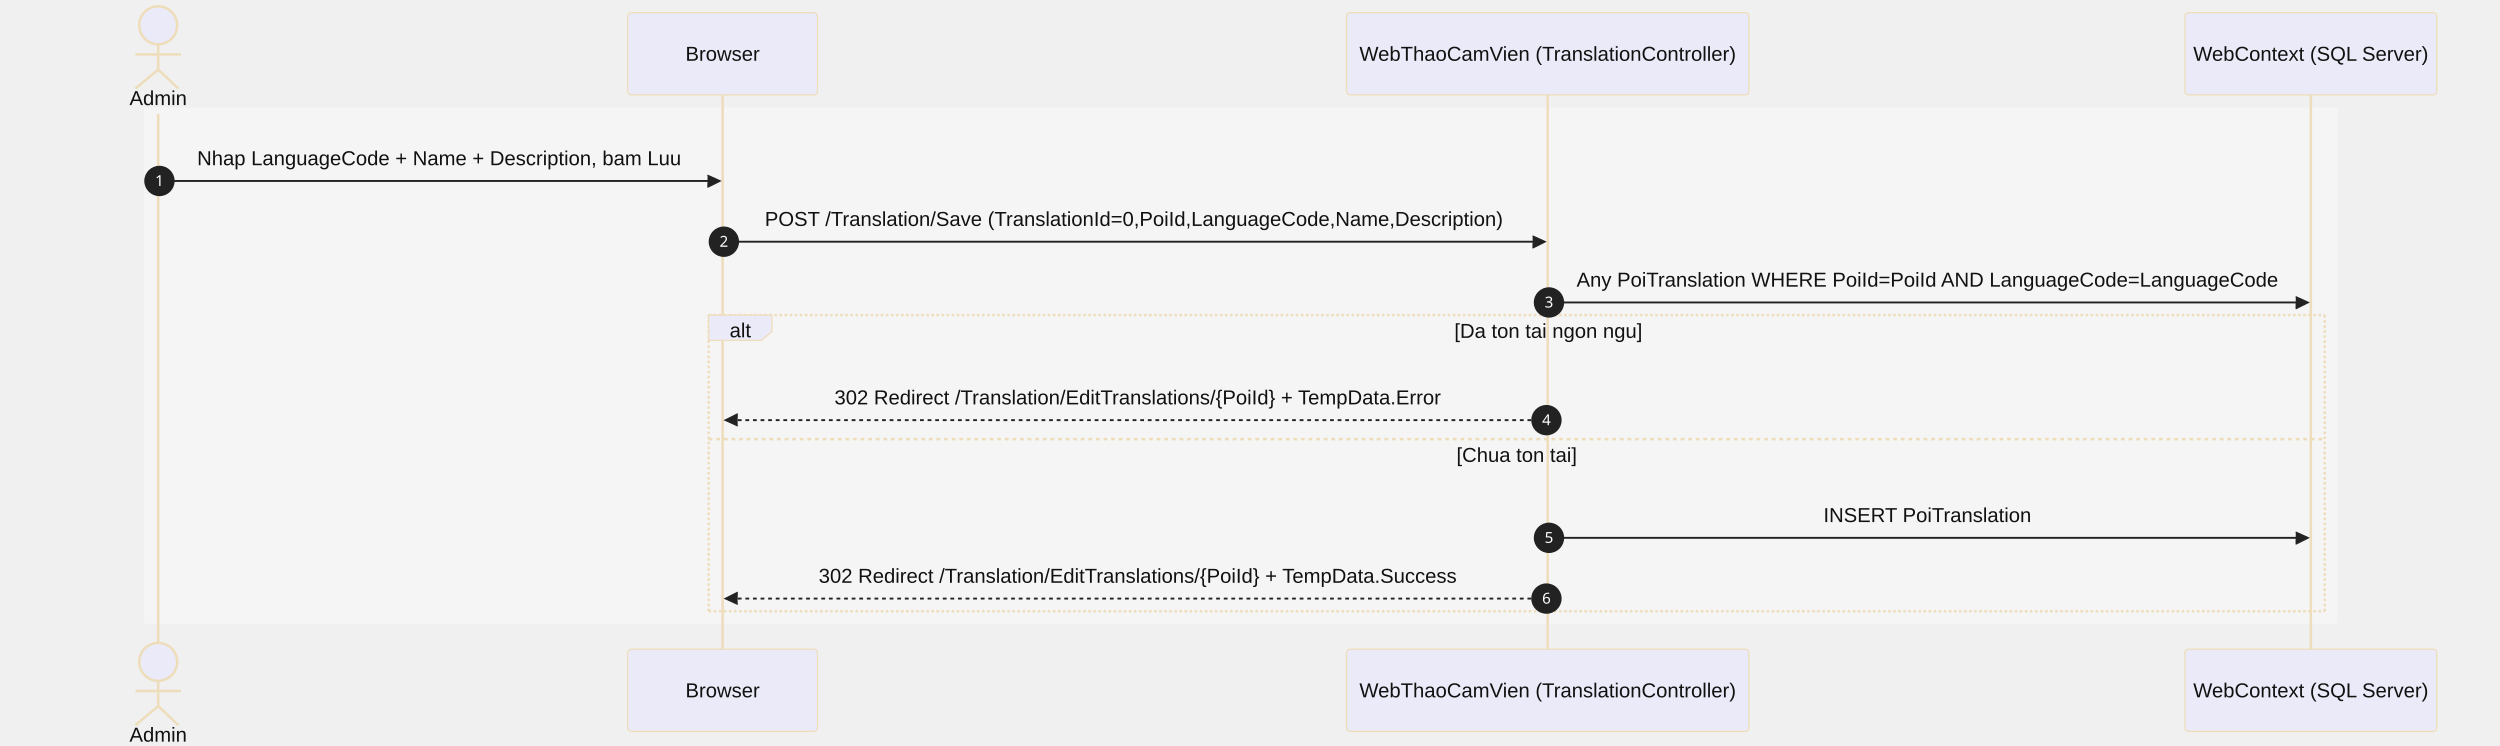
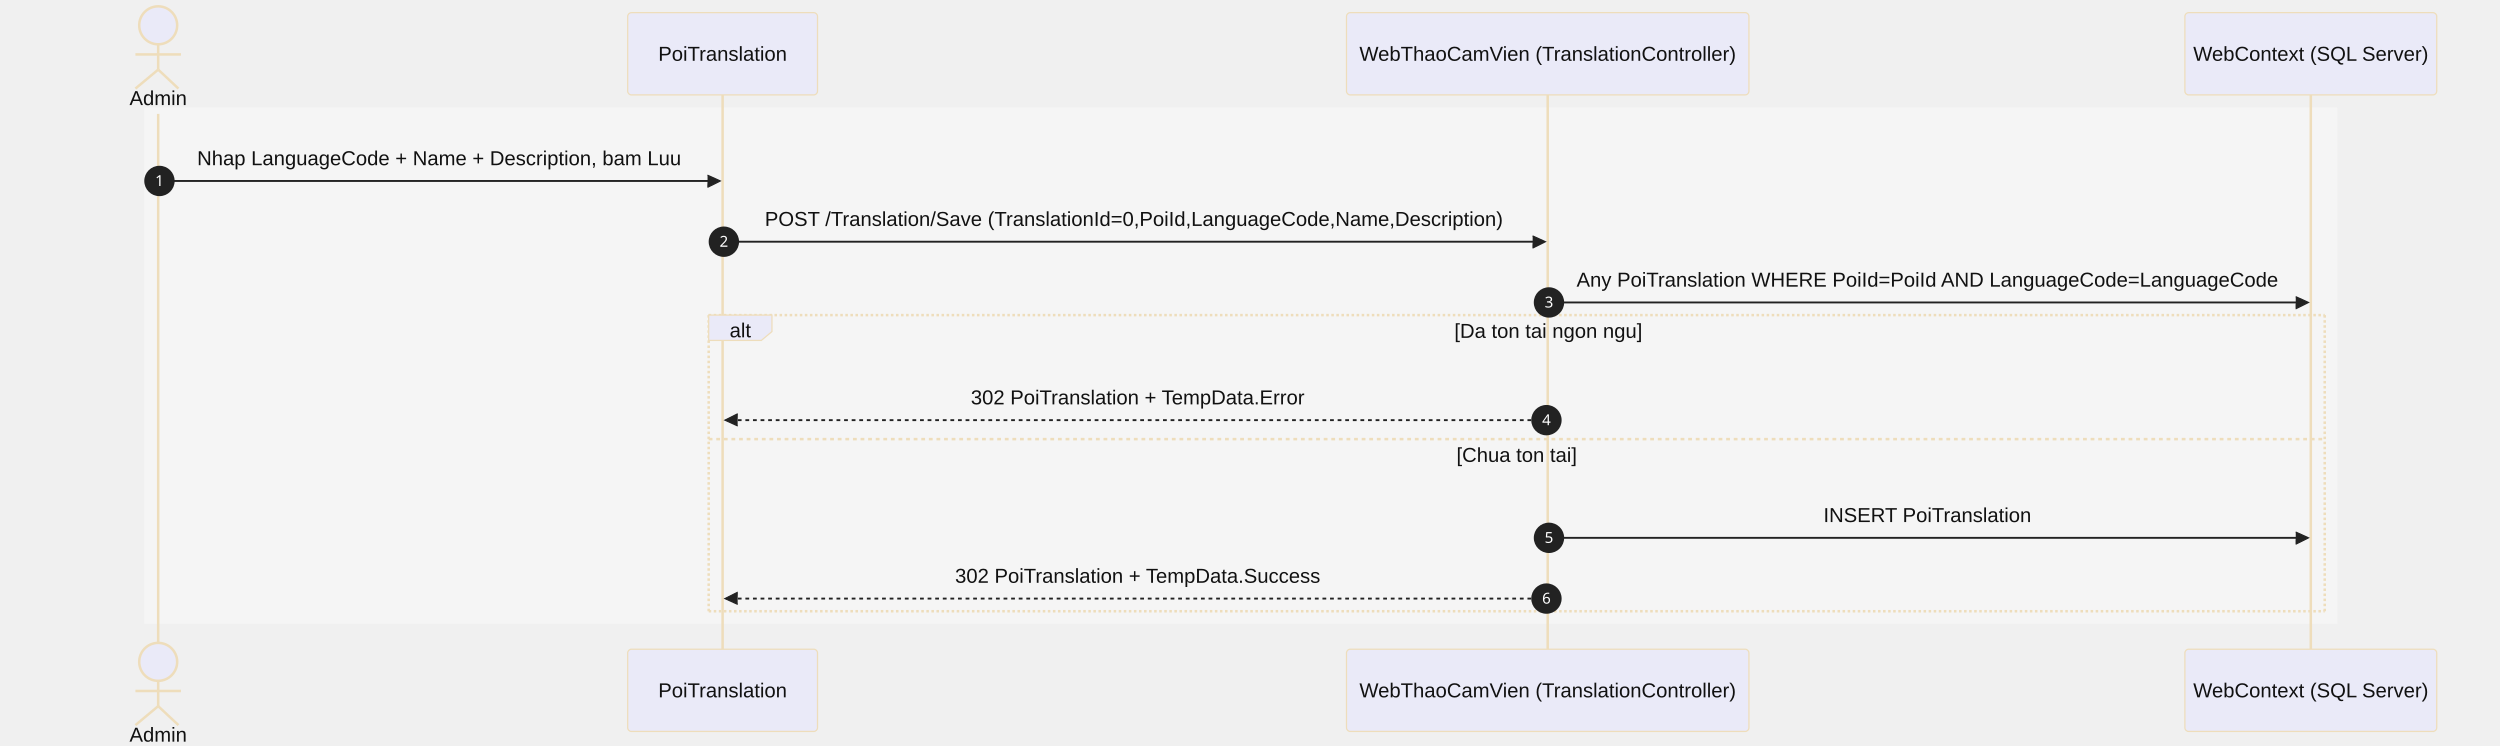
<svg xmlns="http://www.w3.org/2000/svg" id="container" width="1975.5" height="589" viewBox="-50 -10 1975.5 589" role="graphics-document document" aria-roledescription="sequence">
  <rect x="64" y="75" fill="rgb(245,245,245)" width="1733" height="408" class="rect" />
  <g>
    <rect x="1676.5" y="503" fill="#eaeaea" stroke="#666" width="199" height="65" name="DB" rx="3" ry="3" class="actor actor-bottom" />
    <text x="1776" y="535.5" dominant-baseline="central" alignment-baseline="central" class="actor actor-box" style="text-anchor: middle; font-size: 16px; font-weight: 400;">
      <tspan x="1776" dy="0">WebContext (SQL Server)</tspan>
    </text>
  </g>
  <g>
    <rect x="1014" y="503" fill="#eaeaea" stroke="#666" width="318" height="65" name="W" rx="3" ry="3" class="actor actor-bottom" />
    <text x="1173" y="535.5" dominant-baseline="central" alignment-baseline="central" class="actor actor-box" style="text-anchor: middle; font-size: 16px; font-weight: 400;">
      <tspan x="1173" dy="0">WebThaoCamVien (TranslationController)</tspan>
    </text>
  </g>
  <g>
    <rect x="446" y="503" fill="#eaeaea" stroke="#666" width="150" height="65" name="B" rx="3" ry="3" class="actor actor-bottom" />
    <text x="521" y="535.5" dominant-baseline="central" alignment-baseline="central" class="actor actor-box" style="text-anchor: middle; font-size: 16px; font-weight: 400;">
-       <tspan x="521" dy="0">Browser</tspan>
+       <tspan x="521" dy="0">PoiTranslation</tspan>
    </text>
  </g>
  <g />
  <g>
    <line id="actor3" x1="1776" y1="65" x2="1776" y2="503" class="actor-line 200" stroke-width="0.5px" stroke="#999" name="DB" />
    <g id="root-3">
      <rect x="1676.5" y="0" fill="#eaeaea" stroke="#666" width="199" height="65" name="DB" rx="3" ry="3" class="actor actor-top" />
      <text x="1776" y="32.5" dominant-baseline="central" alignment-baseline="central" class="actor actor-box" style="text-anchor: middle; font-size: 16px; font-weight: 400;">
        <tspan x="1776" dy="0">WebContext (SQL Server)</tspan>
      </text>
    </g>
  </g>
  <g>
    <line id="actor2" x1="1173" y1="65" x2="1173" y2="503" class="actor-line 200" stroke-width="0.5px" stroke="#999" name="W" />
    <g id="root-2">
      <rect x="1014" y="0" fill="#eaeaea" stroke="#666" width="318" height="65" name="W" rx="3" ry="3" class="actor actor-top" />
      <text x="1173" y="32.5" dominant-baseline="central" alignment-baseline="central" class="actor actor-box" style="text-anchor: middle; font-size: 16px; font-weight: 400;">
        <tspan x="1173" dy="0">WebThaoCamVien (TranslationController)</tspan>
      </text>
    </g>
  </g>
  <g>
    <line id="actor1" x1="521" y1="65" x2="521" y2="503" class="actor-line 200" stroke-width="0.5px" stroke="#999" name="B" />
    <g id="root-1">
      <rect x="446" y="0" fill="#eaeaea" stroke="#666" width="150" height="65" name="B" rx="3" ry="3" class="actor actor-top" />
      <text x="521" y="32.5" dominant-baseline="central" alignment-baseline="central" class="actor actor-box" style="text-anchor: middle; font-size: 16px; font-weight: 400;">
-         <tspan x="521" dy="0">Browser</tspan>
+         <tspan x="521" dy="0">PoiTranslation</tspan>
      </text>
    </g>
  </g>
  <g>
    <line id="actor0" x1="75" y1="80" x2="75" y2="503" class="actor-line 200" stroke-width="0.5px" stroke="#999" name="U" />
  </g>
  <style>#container{font-family:"trebuchet ms",verdana,arial,sans-serif;font-size:16px;fill:#333;}@keyframes edge-animation-frame{from{stroke-dashoffset:0;}}@keyframes dash{to{stroke-dashoffset:0;}}#container .edge-animation-slow{stroke-dasharray:9,5!important;stroke-dashoffset:900;animation:dash 50s linear infinite;stroke-linecap:round;}#container .edge-animation-fast{stroke-dasharray:9,5!important;stroke-dashoffset:900;animation:dash 20s linear infinite;stroke-linecap:round;}#container .error-icon{fill:hsl(220.588, 100%, 98.333%);}#container .error-text{fill:rgb(8.5, 5.75, 0);stroke:rgb(8.5, 5.75, 0);}#container .edge-thickness-normal{stroke-width:1px;}#container .edge-thickness-thick{stroke-width:3.5px;}#container .edge-pattern-solid{stroke-dasharray:0;}#container .edge-thickness-invisible{stroke-width:0;fill:none;}#container .edge-pattern-dashed{stroke-dasharray:3;}#container .edge-pattern-dotted{stroke-dasharray:2;}#container .marker{fill:#000000;stroke:#000000;}#container .marker.cross{stroke:#000000;}#container svg{font-family:"trebuchet ms",verdana,arial,sans-serif;font-size:16px;}#container p{margin:0;}#container .actor{stroke:hsl(40.588, 60%, 83.333%);fill:#eaeaf8;}#container text.actor&gt;tspan{fill:#111111;stroke:none;}#container .actor-line{stroke:hsl(40.588, 60%, 83.333%);}#container .innerArc{stroke-width:1.5;stroke-dasharray:none;}#container .messageLine0{stroke-width:1.5;stroke-dasharray:none;stroke:#222222;}#container .messageLine1{stroke-width:1.5;stroke-dasharray:2,2;stroke:#222222;}#container #arrowhead path{fill:#222222;stroke:#222222;}#container .sequenceNumber{fill:#ffffff;}#container #sequencenumber{fill:#222222;}#container #crosshead path{fill:#222222;stroke:#222222;}#container .messageText{fill:#111111;stroke:none;}#container .labelBox{stroke:hsl(40.588, 60%, 83.333%);fill:#eaeaf8;}#container .labelText,#container .labelText&gt;tspan{fill:#111111;stroke:none;}#container .loopText,#container .loopText&gt;tspan{fill:#111111;stroke:none;}#container .loopLine{stroke-width:2px;stroke-dasharray:2,2;stroke:hsl(40.588, 60%, 83.333%);fill:hsl(40.588, 60%, 83.333%);}#container .note{stroke:hsl(52.683, 60%, 73.922%);fill:#fff5ad;}#container .noteText,#container .noteText&gt;tspan{fill:#333;stroke:none;}#container .activation0{fill:hsl(-79.412, 100%, 93.333%);stroke:hsl(-79.412, 100%, 83.333%);}#container .activation1{fill:hsl(-79.412, 100%, 93.333%);stroke:hsl(-79.412, 100%, 83.333%);}#container .activation2{fill:hsl(-79.412, 100%, 93.333%);stroke:hsl(-79.412, 100%, 83.333%);}#container .actorPopupMenu{position:absolute;}#container .actorPopupMenuPanel{position:absolute;fill:#eaeaf8;box-shadow:0px 8px 16px 0px rgba(0,0,0,0.2);filter:drop-shadow(3px 5px 2px rgb(0 0 0 / 0.4));}#container .actor-man line{stroke:hsl(40.588, 60%, 83.333%);fill:#eaeaf8;}#container .actor-man circle,#container line{stroke:hsl(40.588, 60%, 83.333%);fill:#eaeaf8;stroke-width:2px;}#container :root{--mermaid-font-family:"trebuchet ms",verdana,arial,sans-serif;}</style>
  <g />
  <defs>
    <symbol id="computer" width="24" height="24">
      <path transform="scale(.5)" d="M2 2v13h20v-13h-20zm18 11h-16v-9h16v9zm-10.228 6l.466-1h3.524l.467 1h-4.457zm14.228 3h-24l2-6h2.104l-1.33 4h18.45l-1.297-4h2.073l2 6zm-5-10h-14v-7h14v7z" />
    </symbol>
  </defs>
  <defs>
    <symbol id="database" fill-rule="evenodd" clip-rule="evenodd">
      <path transform="scale(.5)" d="M12.258.001l.256.004.255.005.253.008.251.01.249.012.247.015.246.016.242.019.241.02.239.023.236.024.233.027.231.028.229.031.225.032.223.034.22.036.217.038.214.04.211.041.208.043.205.045.201.046.198.048.194.05.191.051.187.053.183.054.18.056.175.057.172.059.168.06.163.061.16.063.155.064.15.066.074.033.073.033.071.034.07.034.069.035.068.035.067.035.066.035.064.036.064.036.062.036.06.036.06.037.058.037.058.037.055.038.055.038.053.038.052.038.051.039.05.039.048.039.047.039.045.04.044.04.043.04.041.04.04.041.039.041.037.041.036.041.034.041.033.042.032.042.03.042.029.042.027.042.026.043.024.043.023.043.021.043.02.043.018.044.017.043.015.044.013.044.012.044.011.045.009.044.007.045.006.045.004.045.002.045.001.045v17l-.001.045-.002.045-.004.045-.006.045-.007.045-.009.044-.011.045-.012.044-.013.044-.015.044-.017.043-.018.044-.02.043-.021.043-.023.043-.024.043-.026.043-.027.042-.029.042-.03.042-.032.042-.033.042-.034.041-.036.041-.037.041-.039.041-.04.041-.041.04-.043.04-.044.04-.045.04-.047.039-.048.039-.05.039-.051.039-.052.038-.053.038-.055.038-.055.038-.058.037-.058.037-.06.037-.06.036-.062.036-.064.036-.064.036-.066.035-.067.035-.068.035-.069.035-.07.034-.071.034-.073.033-.074.033-.15.066-.155.064-.16.063-.163.061-.168.06-.172.059-.175.057-.18.056-.183.054-.187.053-.191.051-.194.05-.198.048-.201.046-.205.045-.208.043-.211.041-.214.04-.217.038-.22.036-.223.034-.225.032-.229.031-.231.028-.233.027-.236.024-.239.023-.241.02-.242.019-.246.016-.247.015-.249.012-.251.01-.253.008-.255.005-.256.004-.258.001-.258-.001-.256-.004-.255-.005-.253-.008-.251-.01-.249-.012-.247-.015-.245-.016-.243-.019-.241-.02-.238-.023-.236-.024-.234-.027-.231-.028-.228-.031-.226-.032-.223-.034-.22-.036-.217-.038-.214-.04-.211-.041-.208-.043-.204-.045-.201-.046-.198-.048-.195-.05-.19-.051-.187-.053-.184-.054-.179-.056-.176-.057-.172-.059-.167-.06-.164-.061-.159-.063-.155-.064-.151-.066-.074-.033-.072-.033-.072-.034-.07-.034-.069-.035-.068-.035-.067-.035-.066-.035-.064-.036-.063-.036-.062-.036-.061-.036-.06-.037-.058-.037-.057-.037-.056-.038-.055-.038-.053-.038-.052-.038-.051-.039-.049-.039-.049-.039-.046-.039-.046-.04-.044-.04-.043-.04-.041-.04-.04-.041-.039-.041-.037-.041-.036-.041-.034-.041-.033-.042-.032-.042-.03-.042-.029-.042-.027-.042-.026-.043-.024-.043-.023-.043-.021-.043-.02-.043-.018-.044-.017-.043-.015-.044-.013-.044-.012-.044-.011-.045-.009-.044-.007-.045-.006-.045-.004-.045-.002-.045-.001-.045v-17l.001-.045.002-.045.004-.045.006-.045.007-.045.009-.044.011-.045.012-.044.013-.044.015-.044.017-.043.018-.044.02-.043.021-.043.023-.043.024-.043.026-.043.027-.042.029-.042.03-.042.032-.042.033-.042.034-.041.036-.041.037-.041.039-.041.04-.041.041-.04.043-.04.044-.04.046-.04.046-.039.049-.039.049-.039.051-.039.052-.038.053-.038.055-.038.056-.038.057-.037.058-.037.06-.037.061-.036.062-.036.063-.036.064-.036.066-.035.067-.035.068-.035.069-.035.07-.034.072-.034.072-.033.074-.033.151-.066.155-.064.159-.063.164-.061.167-.06.172-.059.176-.057.179-.056.184-.054.187-.053.19-.051.195-.05.198-.048.201-.046.204-.045.208-.043.211-.041.214-.04.217-.038.22-.036.223-.034.226-.032.228-.031.231-.028.234-.027.236-.024.238-.023.241-.02.243-.019.245-.016.247-.015.249-.012.251-.01.253-.008.255-.005.256-.004.258-.001.258.001zm-9.258 20.499v.01l.001.021.003.021.004.022.005.021.006.022.007.022.009.023.01.022.011.023.012.023.013.023.015.023.016.024.017.023.018.024.019.024.021.024.022.025.023.024.024.025.052.049.056.05.061.051.066.051.07.051.075.051.079.052.084.052.088.052.092.052.097.052.102.051.105.052.11.052.114.051.119.051.123.051.127.05.131.05.135.05.139.048.144.049.147.047.152.047.155.047.16.045.163.045.167.043.171.043.176.041.178.041.183.039.187.039.19.037.194.035.197.035.202.033.204.031.209.03.212.029.216.027.219.025.222.024.226.021.23.02.233.018.236.016.24.015.243.012.246.01.249.008.253.005.256.004.259.001.26-.001.257-.004.254-.005.25-.008.247-.011.244-.012.241-.014.237-.016.233-.018.231-.021.226-.021.224-.024.22-.026.216-.027.212-.028.21-.031.205-.031.202-.034.198-.034.194-.036.191-.037.187-.039.183-.04.179-.04.175-.042.172-.043.168-.044.163-.045.16-.046.155-.046.152-.047.148-.048.143-.049.139-.049.136-.05.131-.05.126-.05.123-.051.118-.052.114-.051.11-.052.106-.052.101-.052.096-.052.092-.052.088-.053.083-.051.079-.052.074-.052.07-.051.065-.051.06-.051.056-.05.051-.05.023-.024.023-.025.021-.024.02-.024.019-.024.018-.024.017-.024.015-.023.014-.024.013-.023.012-.023.01-.023.01-.022.008-.022.006-.022.006-.022.004-.022.004-.021.001-.021.001-.021v-4.127l-.077.055-.08.053-.083.054-.085.053-.087.052-.09.052-.093.051-.095.05-.097.05-.1.049-.102.049-.105.048-.106.047-.109.047-.111.046-.114.045-.115.045-.118.044-.12.043-.122.042-.124.042-.126.041-.128.04-.13.04-.132.038-.134.038-.135.037-.138.037-.139.035-.142.035-.143.034-.144.033-.147.032-.148.031-.15.03-.151.03-.153.029-.154.027-.156.027-.158.026-.159.025-.161.024-.162.023-.163.022-.165.021-.166.02-.167.019-.169.018-.169.017-.171.016-.173.015-.173.014-.175.013-.175.012-.177.011-.178.01-.179.008-.179.008-.181.006-.182.005-.182.004-.184.003-.184.002h-.37l-.184-.002-.184-.003-.182-.004-.182-.005-.181-.006-.179-.008-.179-.008-.178-.01-.176-.011-.176-.012-.175-.013-.173-.014-.172-.015-.171-.016-.17-.017-.169-.018-.167-.019-.166-.02-.165-.021-.163-.022-.162-.023-.161-.024-.159-.025-.157-.026-.156-.027-.155-.027-.153-.029-.151-.03-.15-.03-.148-.031-.146-.032-.145-.033-.143-.034-.141-.035-.14-.035-.137-.037-.136-.037-.134-.038-.132-.038-.13-.04-.128-.04-.126-.041-.124-.042-.122-.042-.12-.044-.117-.043-.116-.045-.113-.045-.112-.046-.109-.047-.106-.047-.105-.048-.102-.049-.1-.049-.097-.05-.095-.05-.093-.052-.09-.051-.087-.052-.085-.053-.083-.054-.08-.054-.077-.054v4.127zm0-5.654v.011l.001.021.003.021.004.021.005.022.006.022.007.022.009.022.01.022.011.023.012.023.013.023.015.024.016.023.017.024.018.024.019.024.021.024.022.024.023.025.024.024.052.05.056.05.061.05.066.051.07.051.075.052.079.051.084.052.088.052.092.052.097.052.102.052.105.052.11.051.114.051.119.052.123.05.127.051.131.05.135.049.139.049.144.048.147.048.152.047.155.046.16.045.163.045.167.044.171.042.176.042.178.04.183.04.187.038.19.037.194.036.197.034.202.033.204.032.209.03.212.028.216.027.219.025.222.024.226.022.23.02.233.018.236.016.24.014.243.012.246.01.249.008.253.006.256.003.259.001.26-.001.257-.003.254-.006.25-.008.247-.01.244-.012.241-.015.237-.016.233-.018.231-.02.226-.022.224-.024.22-.025.216-.027.212-.029.21-.03.205-.032.202-.033.198-.035.194-.036.191-.037.187-.039.183-.039.179-.041.175-.042.172-.043.168-.044.163-.045.16-.045.155-.047.152-.047.148-.048.143-.048.139-.05.136-.049.131-.05.126-.051.123-.051.118-.051.114-.052.11-.052.106-.052.101-.052.096-.052.092-.052.088-.052.083-.052.079-.052.074-.051.07-.052.065-.051.06-.05.056-.051.051-.049.023-.025.023-.024.021-.025.02-.024.019-.024.018-.024.017-.024.015-.023.014-.023.013-.024.012-.022.01-.023.01-.023.008-.022.006-.022.006-.022.004-.021.004-.022.001-.021.001-.021v-4.139l-.077.054-.08.054-.083.054-.085.052-.087.053-.09.051-.093.051-.095.051-.097.05-.1.049-.102.049-.105.048-.106.047-.109.047-.111.046-.114.045-.115.044-.118.044-.12.044-.122.042-.124.042-.126.041-.128.04-.13.039-.132.039-.134.038-.135.037-.138.036-.139.036-.142.035-.143.033-.144.033-.147.033-.148.031-.15.03-.151.03-.153.028-.154.028-.156.027-.158.026-.159.025-.161.024-.162.023-.163.022-.165.021-.166.02-.167.019-.169.018-.169.017-.171.016-.173.015-.173.014-.175.013-.175.012-.177.011-.178.009-.179.009-.179.007-.181.007-.182.005-.182.004-.184.003-.184.002h-.37l-.184-.002-.184-.003-.182-.004-.182-.005-.181-.007-.179-.007-.179-.009-.178-.009-.176-.011-.176-.012-.175-.013-.173-.014-.172-.015-.171-.016-.17-.017-.169-.018-.167-.019-.166-.02-.165-.021-.163-.022-.162-.023-.161-.024-.159-.025-.157-.026-.156-.027-.155-.028-.153-.028-.151-.03-.15-.03-.148-.031-.146-.033-.145-.033-.143-.033-.141-.035-.14-.036-.137-.036-.136-.037-.134-.038-.132-.039-.13-.039-.128-.04-.126-.041-.124-.042-.122-.043-.12-.043-.117-.044-.116-.044-.113-.046-.112-.046-.109-.046-.106-.047-.105-.048-.102-.049-.1-.049-.097-.05-.095-.051-.093-.051-.09-.051-.087-.053-.085-.052-.083-.054-.08-.054-.077-.054v4.139zm0-5.666v.011l.001.02.003.022.004.021.005.022.006.021.007.022.009.023.01.022.011.023.012.023.013.023.015.023.016.024.017.024.018.023.019.024.021.025.022.024.023.024.024.025.052.05.056.05.061.05.066.051.07.051.075.052.079.051.084.052.088.052.092.052.097.052.102.052.105.051.11.052.114.051.119.051.123.051.127.05.131.05.135.05.139.049.144.048.147.048.152.047.155.046.16.045.163.045.167.043.171.043.176.042.178.04.183.04.187.038.19.037.194.036.197.034.202.033.204.032.209.03.212.028.216.027.219.025.222.024.226.021.23.02.233.018.236.017.24.014.243.012.246.01.249.008.253.006.256.003.259.001.26-.001.257-.003.254-.006.25-.008.247-.01.244-.013.241-.014.237-.016.233-.018.231-.02.226-.022.224-.024.22-.025.216-.027.212-.029.21-.03.205-.032.202-.033.198-.035.194-.036.191-.037.187-.039.183-.039.179-.041.175-.042.172-.043.168-.044.163-.045.16-.045.155-.047.152-.047.148-.048.143-.049.139-.049.136-.049.131-.051.126-.05.123-.051.118-.052.114-.051.11-.052.106-.052.101-.052.096-.052.092-.052.088-.052.083-.052.079-.052.074-.052.07-.051.065-.051.06-.051.056-.05.051-.049.023-.025.023-.025.021-.024.02-.024.019-.024.018-.024.017-.024.015-.023.014-.024.013-.023.012-.023.01-.022.01-.023.008-.022.006-.022.006-.022.004-.022.004-.021.001-.021.001-.021v-4.153l-.077.054-.08.054-.083.053-.085.053-.087.053-.09.051-.093.051-.095.051-.097.05-.1.049-.102.048-.105.048-.106.048-.109.046-.111.046-.114.046-.115.044-.118.044-.12.043-.122.043-.124.042-.126.041-.128.04-.13.039-.132.039-.134.038-.135.037-.138.036-.139.036-.142.034-.143.034-.144.033-.147.032-.148.032-.15.03-.151.03-.153.028-.154.028-.156.027-.158.026-.159.024-.161.024-.162.023-.163.023-.165.021-.166.02-.167.019-.169.018-.169.017-.171.016-.173.015-.173.014-.175.013-.175.012-.177.01-.178.01-.179.009-.179.007-.181.006-.182.006-.182.004-.184.003-.184.001-.185.001-.185-.001-.184-.001-.184-.003-.182-.004-.182-.006-.181-.006-.179-.007-.179-.009-.178-.01-.176-.01-.176-.012-.175-.013-.173-.014-.172-.015-.171-.016-.17-.017-.169-.018-.167-.019-.166-.02-.165-.021-.163-.023-.162-.023-.161-.024-.159-.024-.157-.026-.156-.027-.155-.028-.153-.028-.151-.03-.15-.03-.148-.032-.146-.032-.145-.033-.143-.034-.141-.034-.14-.036-.137-.036-.136-.037-.134-.038-.132-.039-.13-.039-.128-.041-.126-.041-.124-.041-.122-.043-.12-.043-.117-.044-.116-.044-.113-.046-.112-.046-.109-.046-.106-.048-.105-.048-.102-.048-.1-.05-.097-.049-.095-.051-.093-.051-.09-.052-.087-.052-.085-.053-.083-.053-.08-.054-.077-.054v4.153zm8.74-8.179l-.257.004-.254.005-.25.008-.247.011-.244.012-.241.014-.237.016-.233.018-.231.021-.226.022-.224.023-.22.026-.216.027-.212.028-.21.031-.205.032-.202.033-.198.034-.194.036-.191.038-.187.038-.183.04-.179.041-.175.042-.172.043-.168.043-.163.045-.16.046-.155.046-.152.048-.148.048-.143.048-.139.049-.136.05-.131.05-.126.051-.123.051-.118.051-.114.052-.11.052-.106.052-.101.052-.096.052-.092.052-.088.052-.083.052-.079.052-.074.051-.07.052-.065.051-.06.05-.056.05-.051.05-.023.025-.023.024-.021.024-.02.025-.019.024-.018.024-.017.023-.015.024-.014.023-.013.023-.012.023-.01.023-.01.022-.008.022-.006.023-.006.021-.004.022-.004.021-.001.021-.001.021.001.021.001.021.004.021.004.022.006.021.006.023.008.022.01.022.01.023.012.023.013.023.014.023.015.024.017.023.018.024.019.024.02.025.021.024.023.024.023.025.051.05.056.05.06.05.065.051.07.052.074.051.079.052.083.052.088.052.092.052.096.052.101.052.106.052.11.052.114.052.118.051.123.051.126.051.131.05.136.05.139.049.143.048.148.048.152.048.155.046.16.046.163.045.168.043.172.043.175.042.179.041.183.04.187.038.191.038.194.036.198.034.202.033.205.032.21.031.212.028.216.027.22.026.224.023.226.022.231.021.233.018.237.016.241.014.244.012.247.011.25.008.254.005.257.004.26.001.26-.001.257-.004.254-.005.25-.008.247-.011.244-.012.241-.014.237-.016.233-.018.231-.021.226-.022.224-.023.22-.026.216-.027.212-.028.21-.031.205-.032.202-.033.198-.034.194-.036.191-.038.187-.038.183-.04.179-.041.175-.042.172-.043.168-.043.163-.045.16-.046.155-.046.152-.048.148-.048.143-.048.139-.049.136-.05.131-.05.126-.051.123-.051.118-.051.114-.052.11-.052.106-.052.101-.052.096-.052.092-.052.088-.052.083-.052.079-.052.074-.051.07-.052.065-.051.06-.05.056-.05.051-.05.023-.025.023-.024.021-.024.02-.025.019-.024.018-.024.017-.023.015-.024.014-.023.013-.023.012-.023.01-.023.01-.022.008-.022.006-.023.006-.021.004-.022.004-.021.001-.021.001-.021-.001-.021-.001-.021-.004-.021-.004-.022-.006-.021-.006-.023-.008-.022-.01-.022-.01-.023-.012-.023-.013-.023-.014-.023-.015-.024-.017-.023-.018-.024-.019-.024-.02-.025-.021-.024-.023-.024-.023-.025-.051-.05-.056-.05-.06-.05-.065-.051-.07-.052-.074-.051-.079-.052-.083-.052-.088-.052-.092-.052-.096-.052-.101-.052-.106-.052-.11-.052-.114-.052-.118-.051-.123-.051-.126-.051-.131-.05-.136-.05-.139-.049-.143-.048-.148-.048-.152-.048-.155-.046-.16-.046-.163-.045-.168-.043-.172-.043-.175-.042-.179-.041-.183-.04-.187-.038-.191-.038-.194-.036-.198-.034-.202-.033-.205-.032-.21-.031-.212-.028-.216-.027-.22-.026-.224-.023-.226-.022-.231-.021-.233-.018-.237-.016-.241-.014-.244-.012-.247-.011-.25-.008-.254-.005-.257-.004-.26-.001-.26.001z" />
    </symbol>
  </defs>
  <defs>
    <symbol id="clock" width="24" height="24">
      <path transform="scale(.5)" d="M12 2c5.514 0 10 4.486 10 10s-4.486 10-10 10-10-4.486-10-10 4.486-10 10-10zm0-2c-6.627 0-12 5.373-12 12s5.373 12 12 12 12-5.373 12-12-5.373-12-12-12zm5.848 12.459c.202.038.202.333.001.372-1.907.361-6.045 1.111-6.547 1.111-.719 0-1.301-.582-1.301-1.301 0-.512.77-5.447 1.125-7.445.034-.192.312-.181.343.014l.985 6.238 5.394 1.011z" />
    </symbol>
  </defs>
  <defs>
    <marker id="arrowhead" refX="7.9" refY="5" markerUnits="userSpaceOnUse" markerWidth="12" markerHeight="12" orient="auto-start-reverse">
      <path d="M -1 0 L 10 5 L 0 10 z" />
    </marker>
  </defs>
  <defs>
    <marker id="crosshead" markerWidth="15" markerHeight="8" orient="auto" refX="4" refY="4.5">
      <path fill="none" stroke="#000000" stroke-width="1pt" d="M 1,2 L 6,7 M 6,2 L 1,7" style="stroke-dasharray: 0, 0;" />
    </marker>
  </defs>
  <defs>
    <marker id="filled-head" refX="15.5" refY="7" markerWidth="20" markerHeight="28" orient="auto">
      <path d="M 18,7 L9,13 L14,7 L9,1 Z" />
    </marker>
  </defs>
  <defs>
    <marker id="sequencenumber" refX="15" refY="15" markerWidth="60" markerHeight="40" orient="auto">
      <circle cx="15" cy="15" r="6" />
    </marker>
  </defs>
  <g>
    <line x1="510" y1="239" x2="1787" y2="239" class="loopLine" />
    <line x1="1787" y1="239" x2="1787" y2="473" class="loopLine" />
    <line x1="510" y1="473" x2="1787" y2="473" class="loopLine" />
    <line x1="510" y1="239" x2="510" y2="473" class="loopLine" />
    <line x1="510" y1="337" x2="1787" y2="337" class="loopLine" style="stroke-dasharray: 3, 3;" />
    <polygon points="510,239 560,239 560,252 551.6,259 510,259" class="labelBox" />
    <text x="535" y="252" text-anchor="middle" dominant-baseline="middle" alignment-baseline="middle" class="labelText" style="font-size: 16px; font-weight: 400;">alt</text>
    <text x="1173.5" y="257" text-anchor="middle" class="loopText" style="font-size: 16px; font-weight: 400;">
      <tspan x="1173.5">[Da ton tai ngon ngu]</tspan>
    </text>
    <text x="1148.5" y="355" text-anchor="middle" class="loopText" style="font-size: 16px; font-weight: 400;">[Chua ton tai]</text>
  </g>
  <g class="actor-man actor-top" name="U">
    <line id="actor-man-torso0" x1="75" y1="25" x2="75" y2="45" />
    <line id="actor-man-arms0" x1="57" y1="33" x2="93" y2="33" />
    <line x1="57" y1="60" x2="75" y2="45" />
    <line x1="75" y1="45" x2="91" y2="60" />
    <circle cx="75" cy="10" r="15" width="150" height="65" />
    <text x="75" y="67.5" dominant-baseline="central" alignment-baseline="central" class="actor actor-man" style="text-anchor: middle; font-size: 16px; font-weight: 400;">
      <tspan x="75" dy="0">Admin</tspan>
    </text>
  </g>
  <text x="297" y="100" text-anchor="middle" dominant-baseline="middle" alignment-baseline="middle" class="messageText" dy="1em" style="font-size: 16px; font-weight: 400;">Nhap LanguageCode + Name + Description, bam Luu</text>
  <line x1="76" y1="133" x2="517" y2="133" class="messageLine0" stroke-width="2" stroke="none" marker-end="url(#arrowhead)" style="fill: none;" />
  <line x1="76" y1="133" x2="76" y2="133" stroke-width="0" marker-start="url(#sequencenumber)" />
  <text x="76" y="137" font-family="sans-serif" font-size="12px" text-anchor="middle" class="sequenceNumber">1</text>
  <text x="846" y="148" text-anchor="middle" dominant-baseline="middle" alignment-baseline="middle" class="messageText" dy="1em" style="font-size: 16px; font-weight: 400;">POST /Translation/Save (TranslationId=0,PoiId,LanguageCode,Name,Description)</text>
  <line x1="522" y1="181" x2="1169" y2="181" class="messageLine0" stroke-width="2" stroke="none" marker-end="url(#arrowhead)" style="fill: none;" />
  <line x1="522" y1="181" x2="522" y2="181" stroke-width="0" marker-start="url(#sequencenumber)" />
  <text x="522" y="185" font-family="sans-serif" font-size="12px" text-anchor="middle" class="sequenceNumber">2</text>
  <text x="1473" y="196" text-anchor="middle" dominant-baseline="middle" alignment-baseline="middle" class="messageText" dy="1em" style="font-size: 16px; font-weight: 400;">Any PoiTranslation WHERE PoiId=PoiId AND LanguageCode=LanguageCode</text>
  <line x1="1174" y1="229" x2="1772" y2="229" class="messageLine0" stroke-width="2" stroke="none" marker-end="url(#arrowhead)" style="fill: none;" />
  <line x1="1174" y1="229" x2="1174" y2="229" stroke-width="0" marker-start="url(#sequencenumber)" />
  <text x="1174" y="233" font-family="sans-serif" font-size="12px" text-anchor="middle" class="sequenceNumber">3</text>
-   <text x="849" y="289" text-anchor="middle" dominant-baseline="middle" alignment-baseline="middle" class="messageText" dy="1em" style="font-size: 16px; font-weight: 400;">302 Redirect /Translation/EditTranslations/{PoiId} + TempData.Error</text>
+   <text x="849" y="289" text-anchor="middle" dominant-baseline="middle" alignment-baseline="middle" class="messageText" dy="1em" style="font-size: 16px; font-weight: 400;">302 PoiTranslation + TempData.Error</text>
  <line x1="1172" y1="322" x2="525" y2="322" class="messageLine1" stroke-width="2" stroke="none" marker-end="url(#arrowhead)" style="stroke-dasharray: 3, 3; fill: none;" />
  <line x1="1172" y1="322" x2="1172" y2="322" stroke-width="0" marker-start="url(#sequencenumber)" />
  <text x="1172" y="326" font-family="sans-serif" font-size="12px" text-anchor="middle" class="sequenceNumber">4</text>
  <text x="1473" y="382" text-anchor="middle" dominant-baseline="middle" alignment-baseline="middle" class="messageText" dy="1em" style="font-size: 16px; font-weight: 400;">INSERT PoiTranslation</text>
  <line x1="1174" y1="415" x2="1772" y2="415" class="messageLine0" stroke-width="2" stroke="none" marker-end="url(#arrowhead)" style="fill: none;" />
  <line x1="1174" y1="415" x2="1174" y2="415" stroke-width="0" marker-start="url(#sequencenumber)" />
  <text x="1174" y="419" font-family="sans-serif" font-size="12px" text-anchor="middle" class="sequenceNumber">5</text>
-   <text x="849" y="430" text-anchor="middle" dominant-baseline="middle" alignment-baseline="middle" class="messageText" dy="1em" style="font-size: 16px; font-weight: 400;">302 Redirect /Translation/EditTranslations/{PoiId} + TempData.Success</text>
+   <text x="849" y="430" text-anchor="middle" dominant-baseline="middle" alignment-baseline="middle" class="messageText" dy="1em" style="font-size: 16px; font-weight: 400;">302 PoiTranslation + TempData.Success</text>
  <line x1="1172" y1="463" x2="525" y2="463" class="messageLine1" stroke-width="2" stroke="none" marker-end="url(#arrowhead)" style="stroke-dasharray: 3, 3; fill: none;" />
  <line x1="1172" y1="463" x2="1172" y2="463" stroke-width="0" marker-start="url(#sequencenumber)" />
  <text x="1172" y="467" font-family="sans-serif" font-size="12px" text-anchor="middle" class="sequenceNumber">6</text>
  <g class="actor-man actor-bottom" name="U">
    <line id="actor-man-torso3" x1="75" y1="528" x2="75" y2="548" />
    <line id="actor-man-arms3" x1="57" y1="536" x2="93" y2="536" />
    <line x1="57" y1="563" x2="75" y2="548" />
    <line x1="75" y1="548" x2="91" y2="563" />
    <circle cx="75" cy="513" r="15" width="150" height="65" />
    <text x="75" y="570.5" dominant-baseline="central" alignment-baseline="central" class="actor actor-man" style="text-anchor: middle; font-size: 16px; font-weight: 400;">
      <tspan x="75" dy="0">Admin</tspan>
    </text>
  </g>
</svg>
